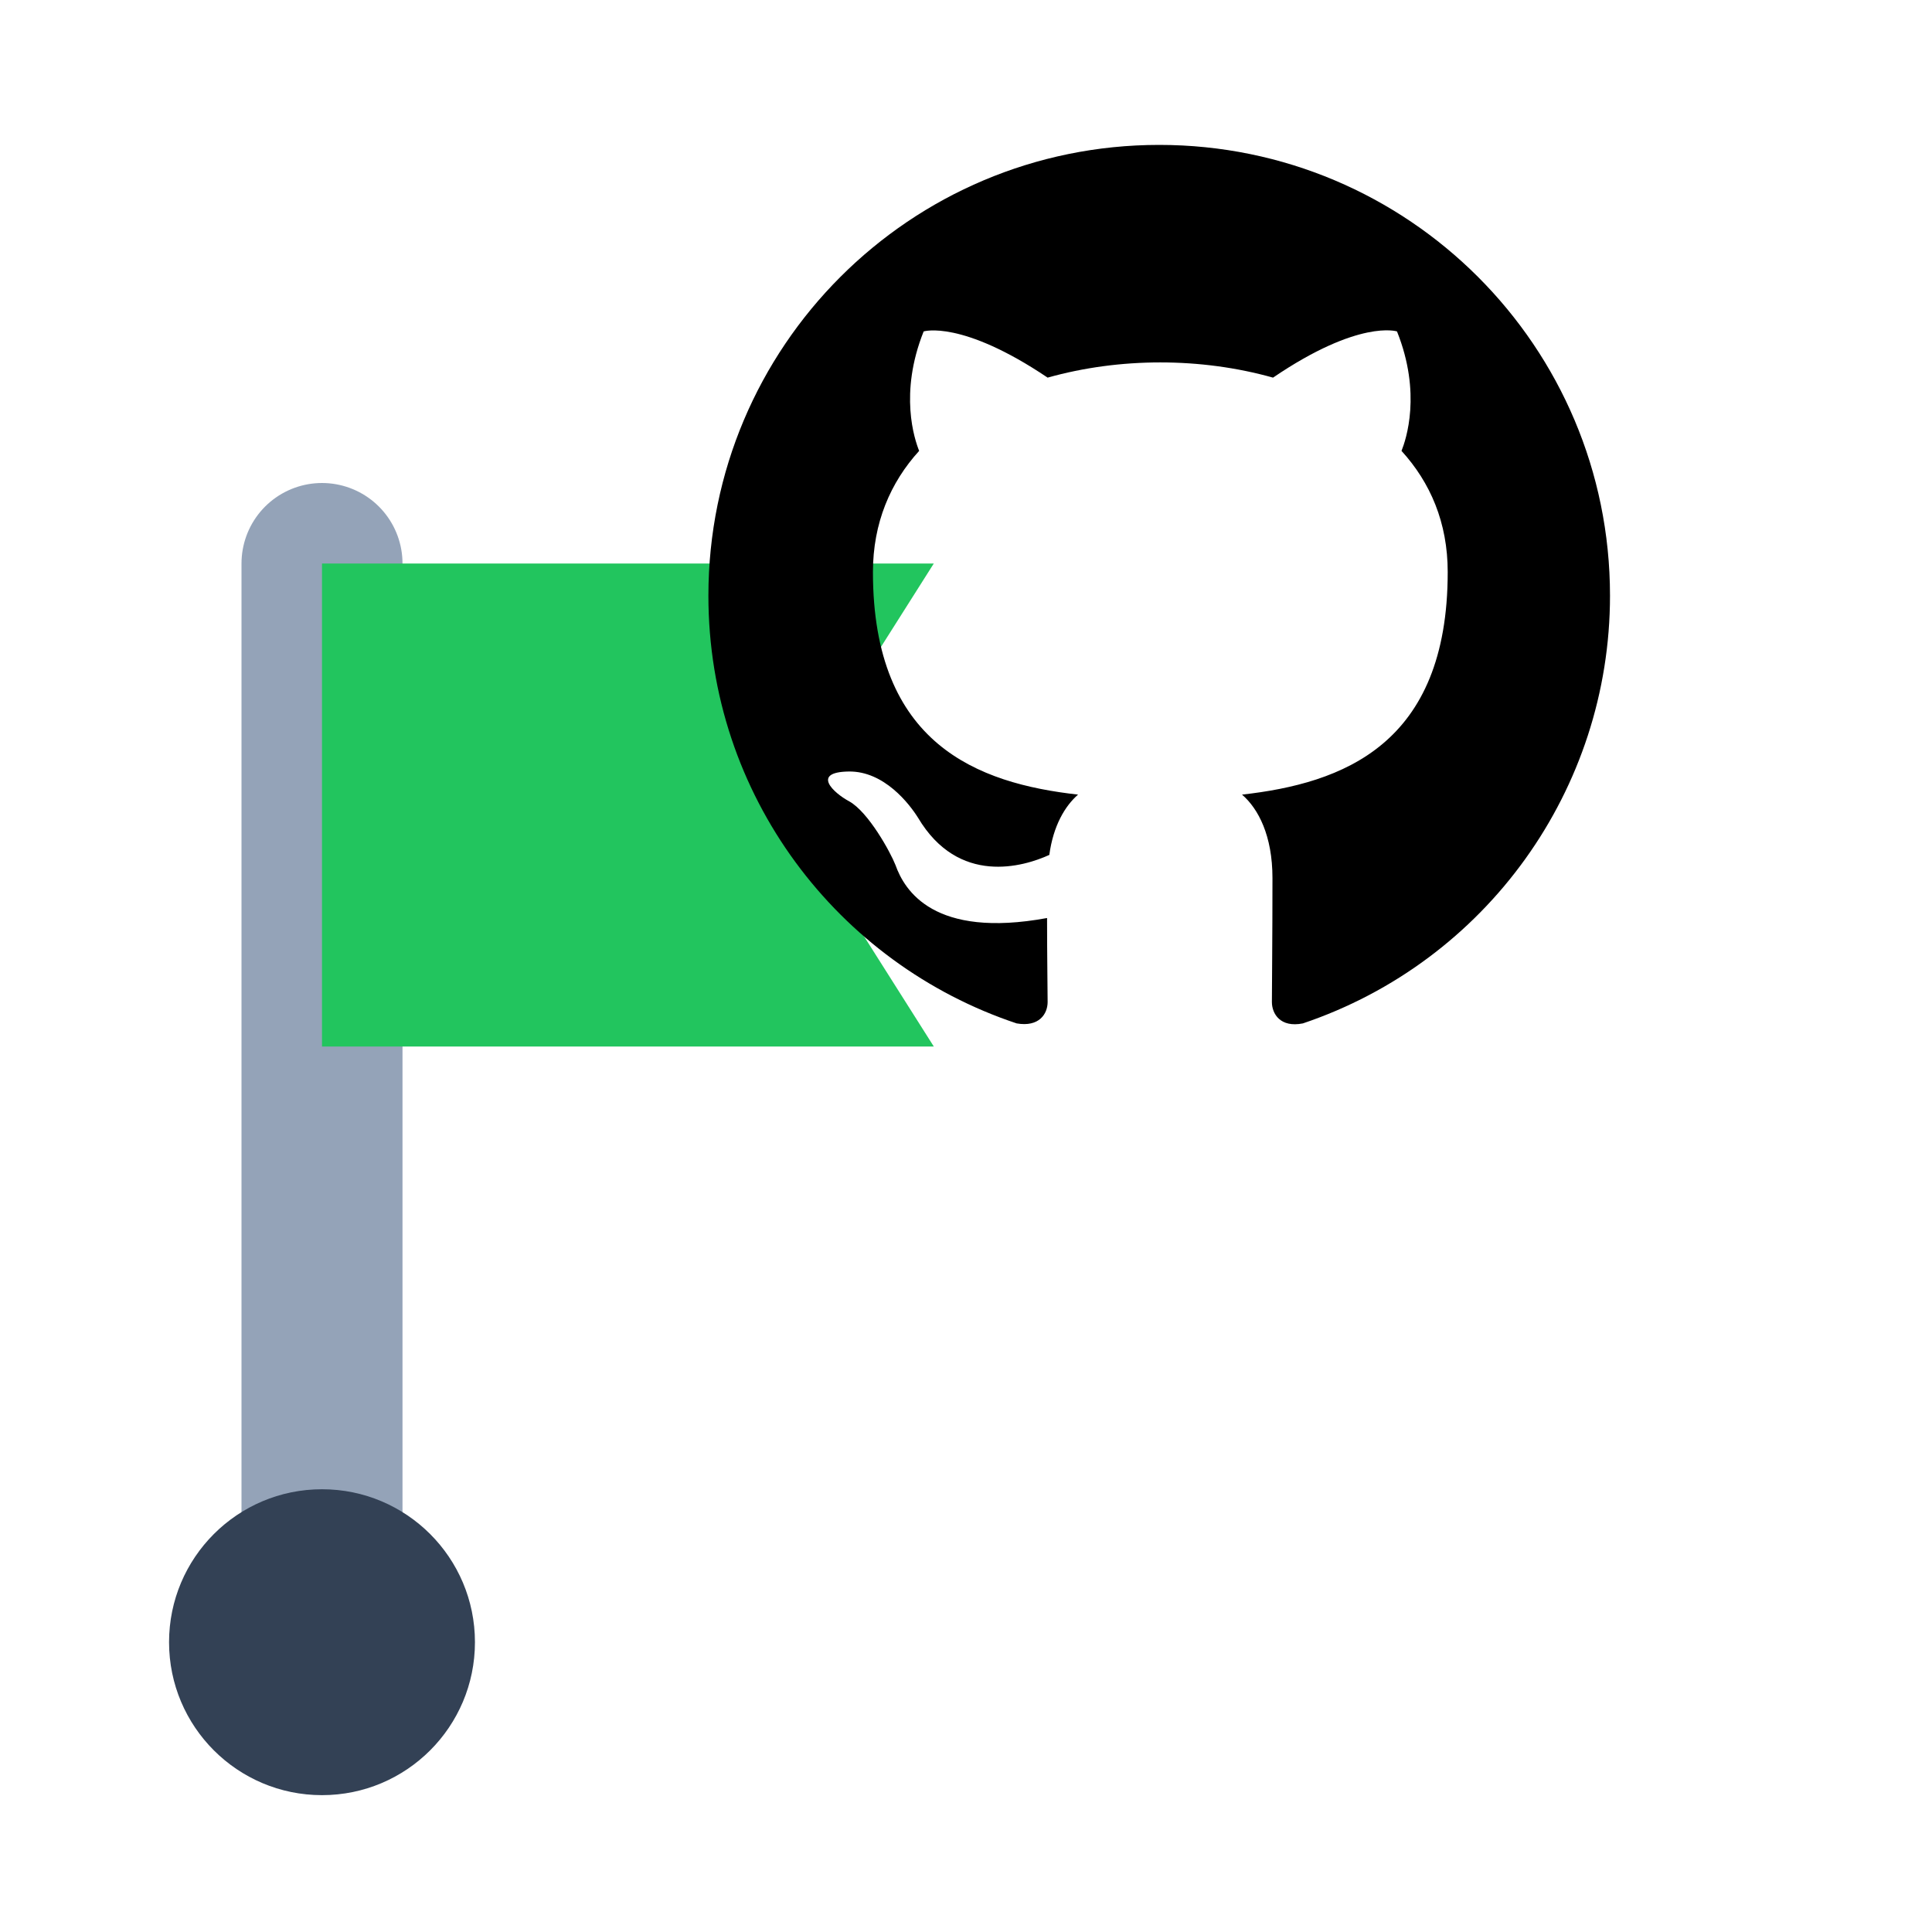
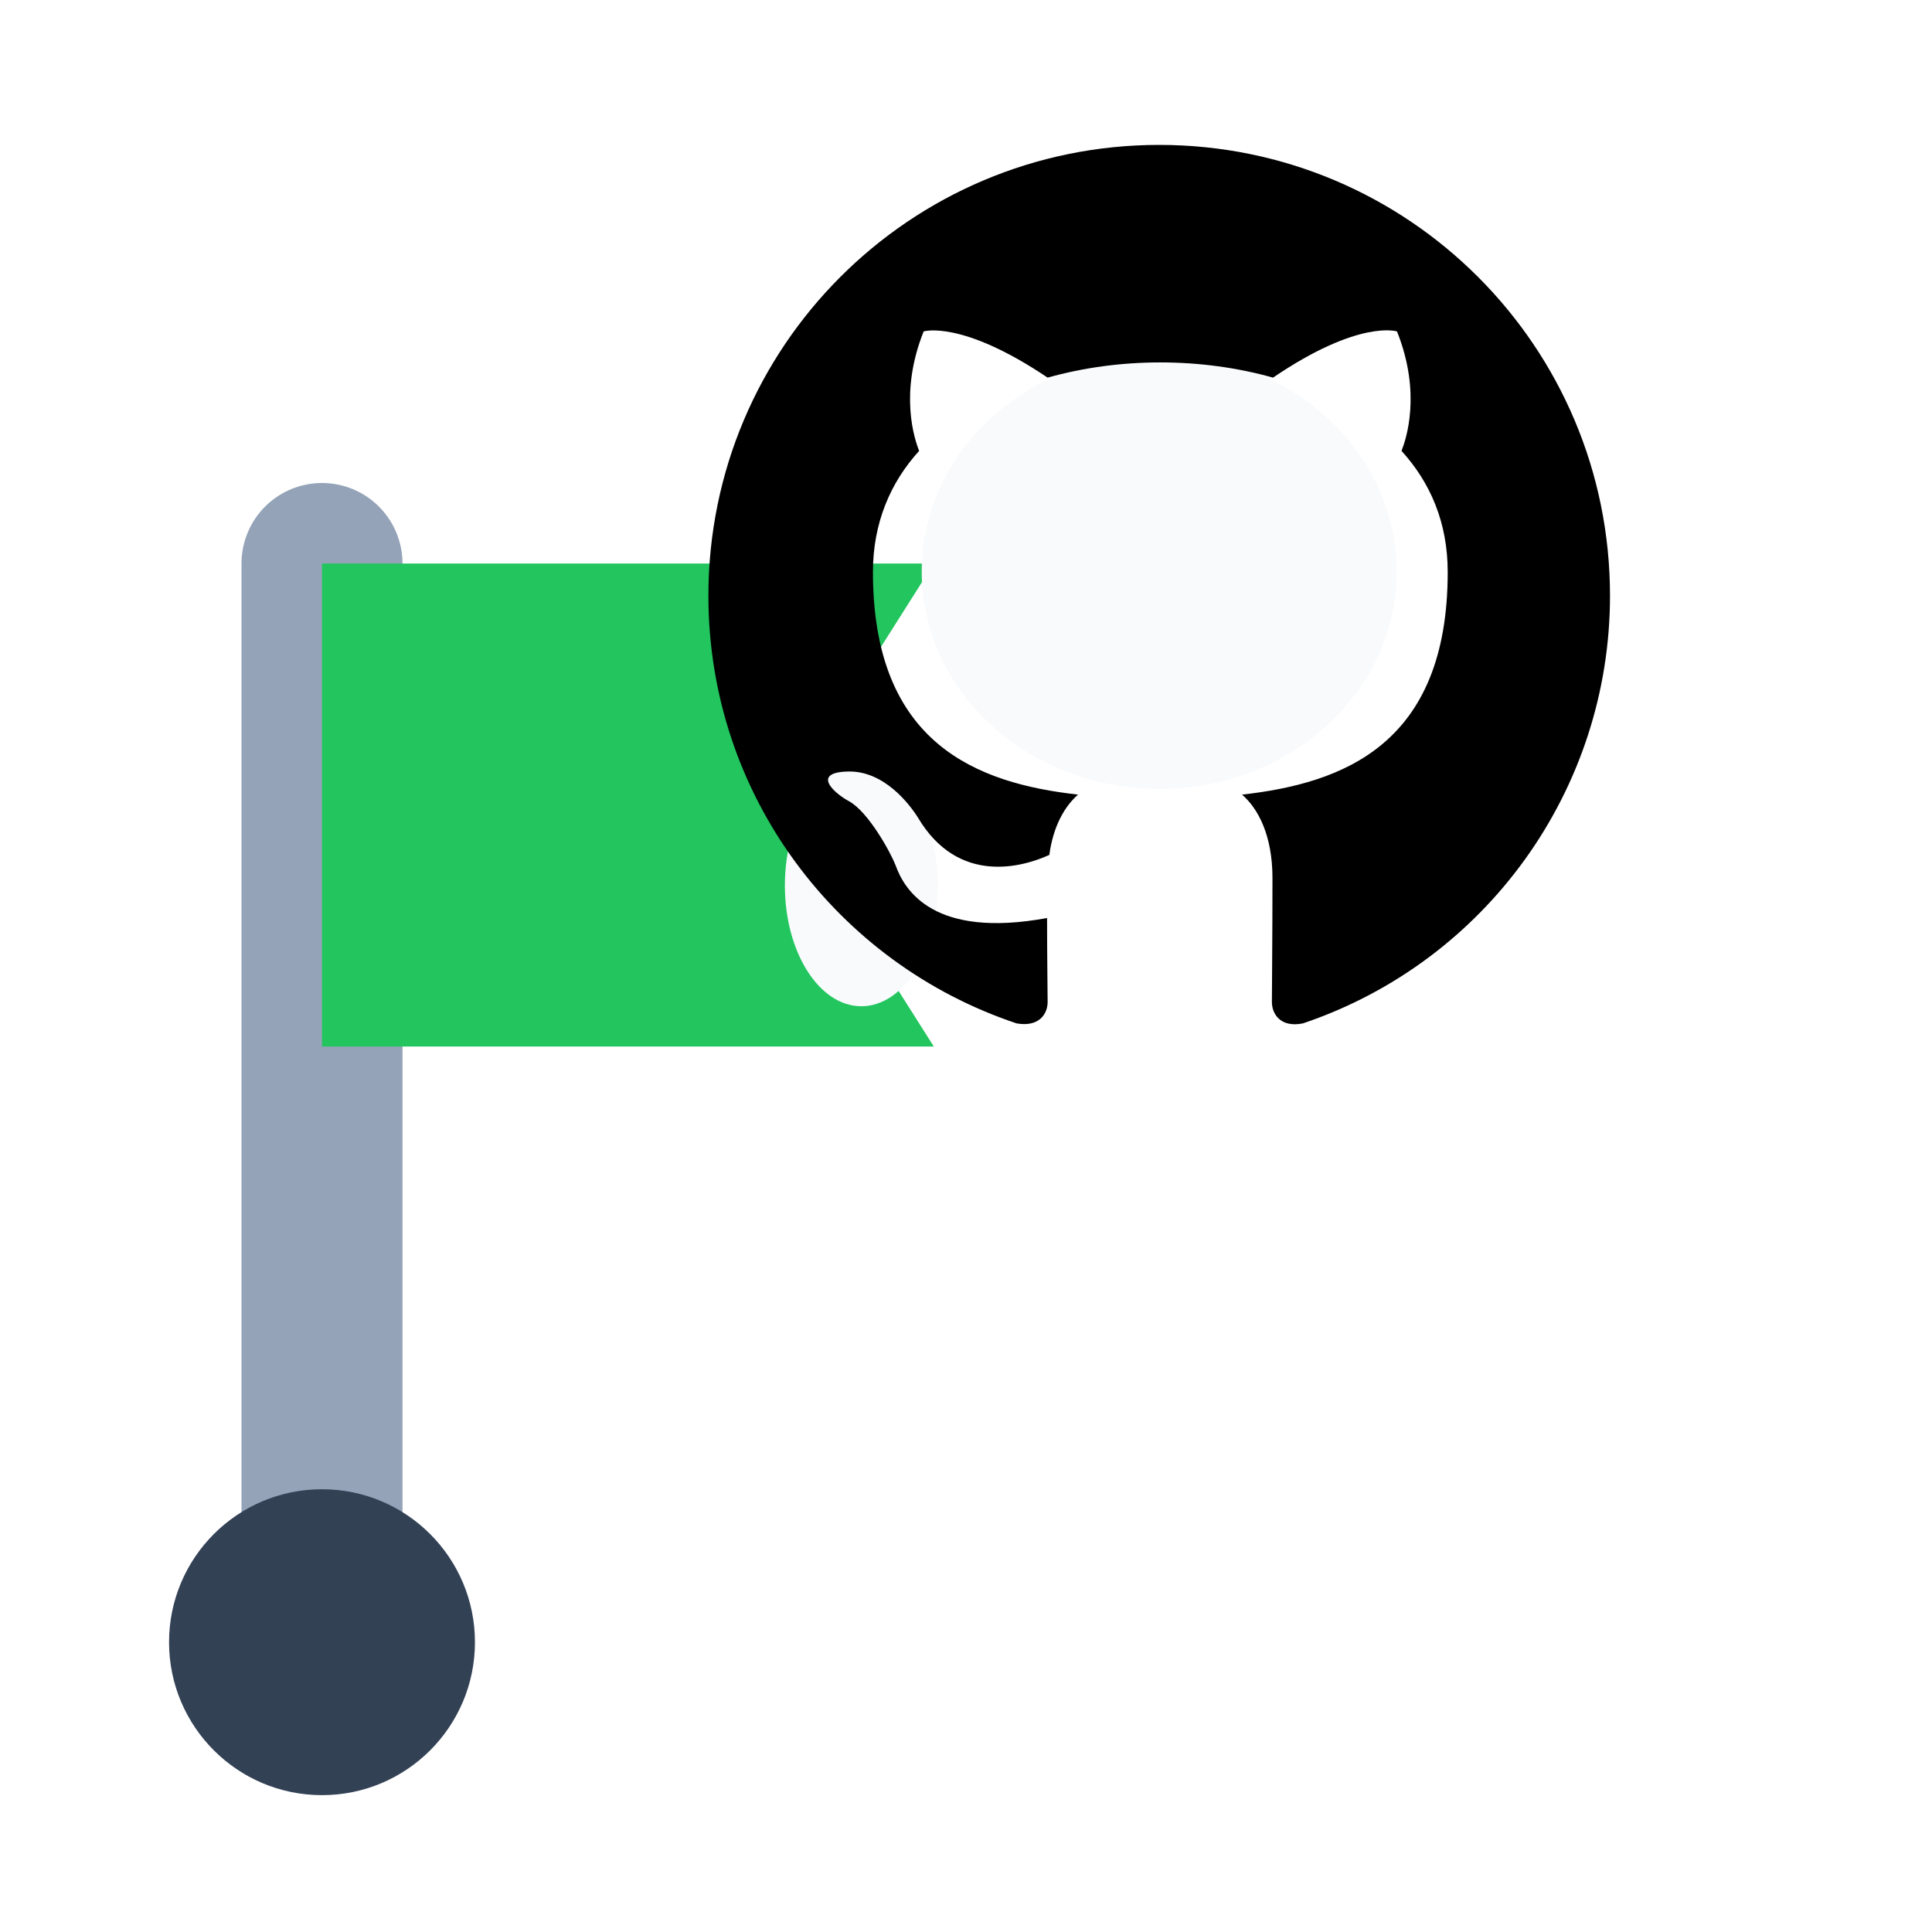
<svg xmlns="http://www.w3.org/2000/svg" viewBox="0 0 24 24" width="24" height="24">
  <g transform="translate(1.2 6.2)">
    <g transform="translate(-1.8 -2.6)">
      <path d="M4.6 15.6V3.4" stroke="#94a3b8" stroke-width="2" stroke-linecap="round" />
      <path d="M4.6 3.4h7.6l-1.9 3 1.9 3H4.6Z" fill="#22c55e" />
      <circle cx="4.6" cy="16.8" r="1.9" fill="#334155" />
    </g>
  </g>
  <g transform="translate(8.8 1.8)">
+     <ellipse cx="5.6" cy="5.3" rx="2.95" ry="2.7" fill="#f8fafc" />
+     <ellipse cx="1.9" cy="9.2" rx="0.95" ry="1.5" fill="#f8fafc" />
    <path d="M8 0C3.58 0 0 3.58 0 8c0 3.54 2.29 6.53 5.47 7.59.4.07.55-.17.55-.38 0-.19-.01-.82-.01-1.49-2.01.37-2.53-.49-2.69-.94-.09-.23-.48-.94-.82-1.13-.28-.15-.68-.52-.01-.53.63-.01 1.08.58 1.23.82.72 1.21 1.87.87 2.33.66.07-.52.28-.87.51-1.07-1.78-.2-3.64-.89-3.64-3.95 0-.87.31-1.59.82-2.15-.08-.2-.36-1.02.08-2.12 0 0 .67-.21 2.2.82.64-.18 1.32-.27 2-.27s1.36.09 2 .27c1.53-1.04 2.2-.82 2.2-.82.44 1.1.16 1.92.08 2.12.51.56.82 1.27.82 2.15 0 3.07-1.87 3.75-3.65 3.95.29.25.54.73.54 1.48 0 1.07-.01 1.93-.01 2.2 0 .21.15.46.55.38A8.01 8.01 0 0 0 16 8c0-4.42-3.58-8-8-8" transform="scale(0.7)" fill="#000" />
  </g>
</svg>
